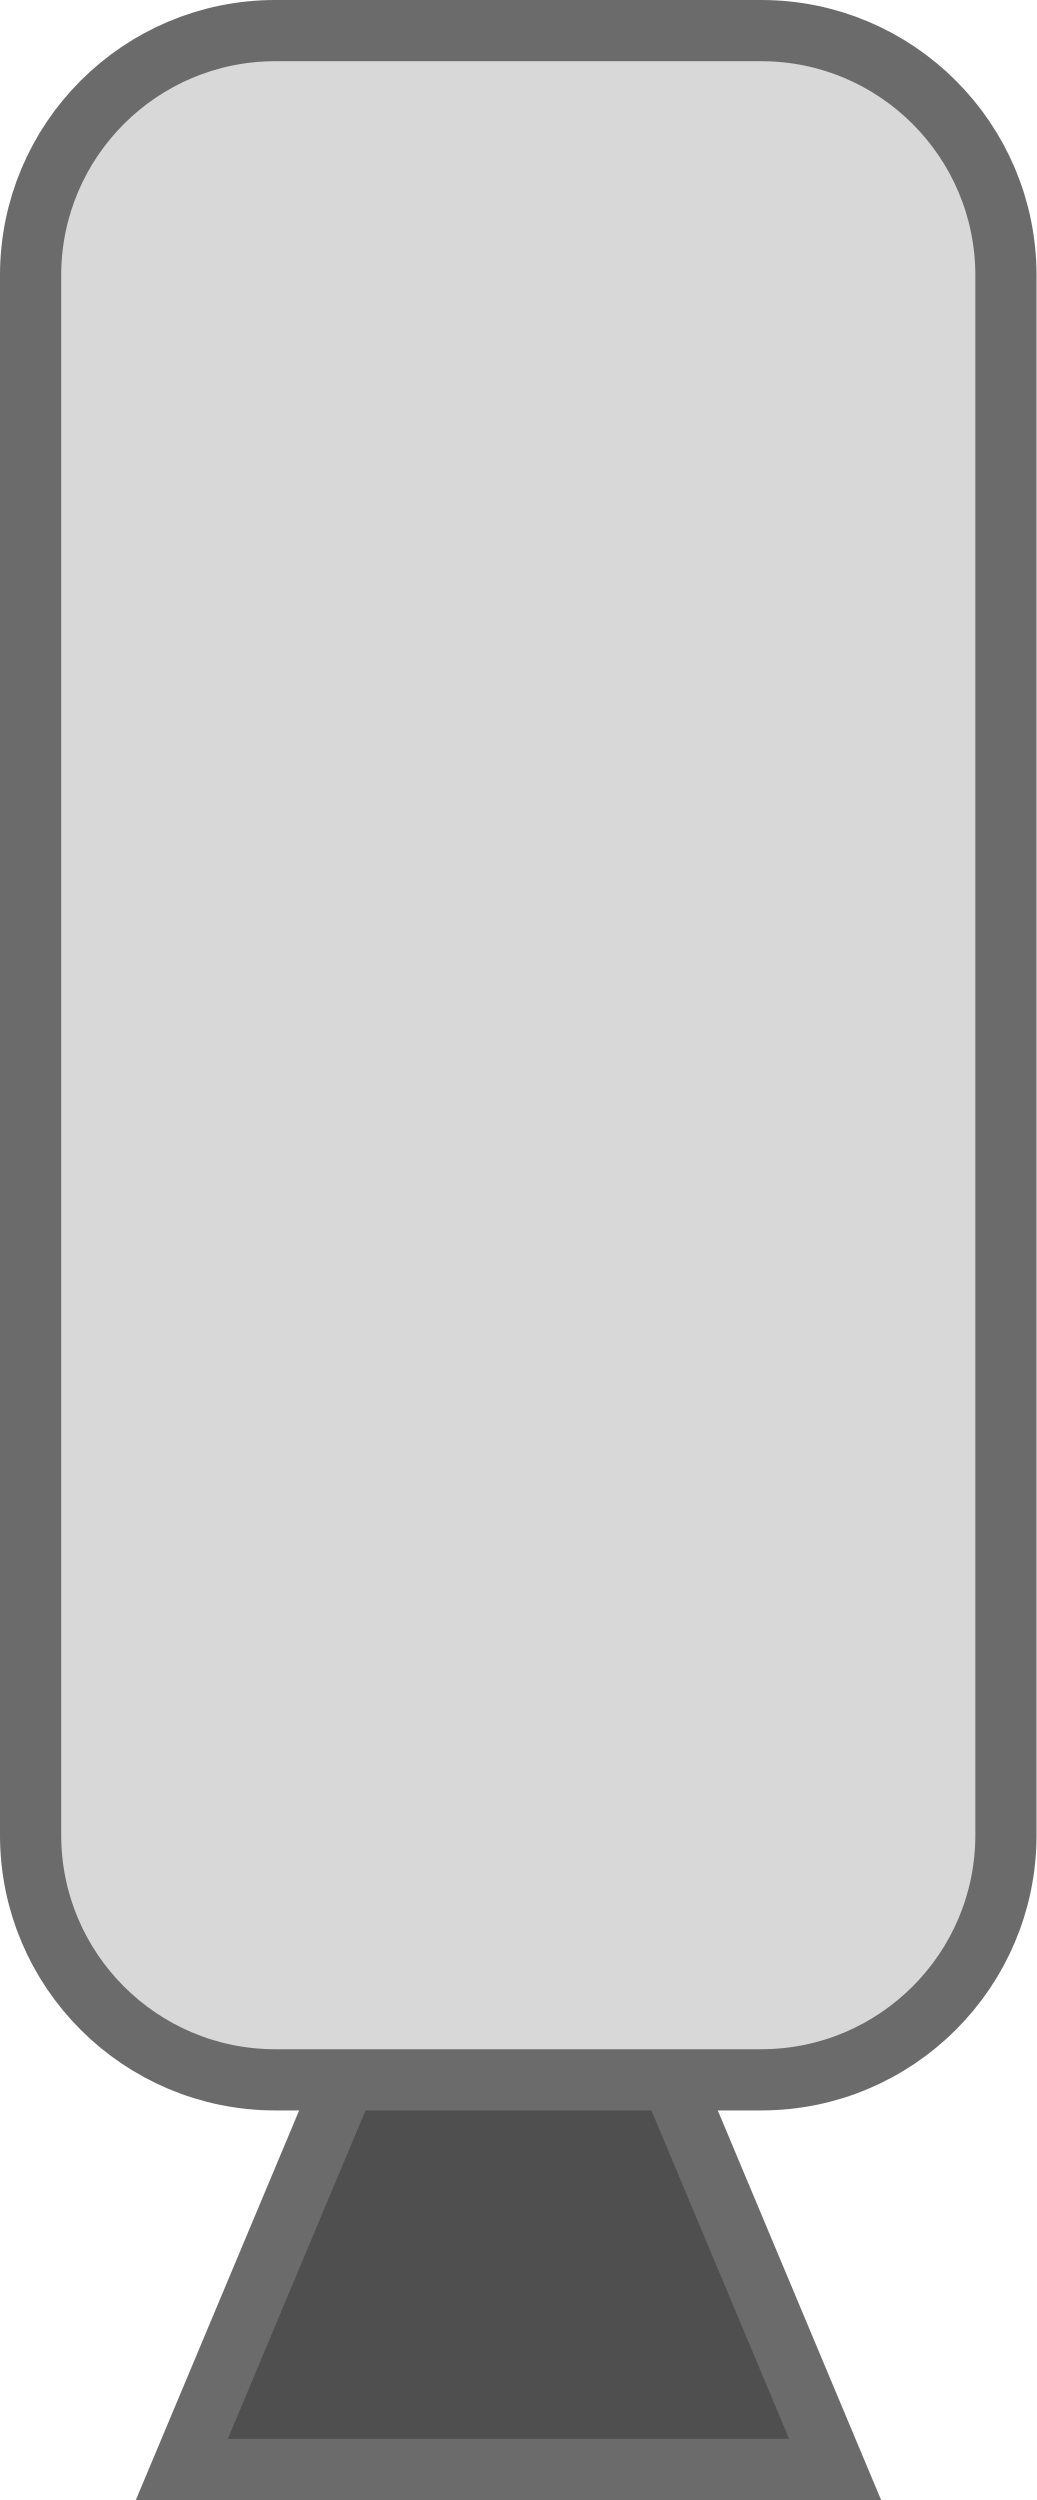
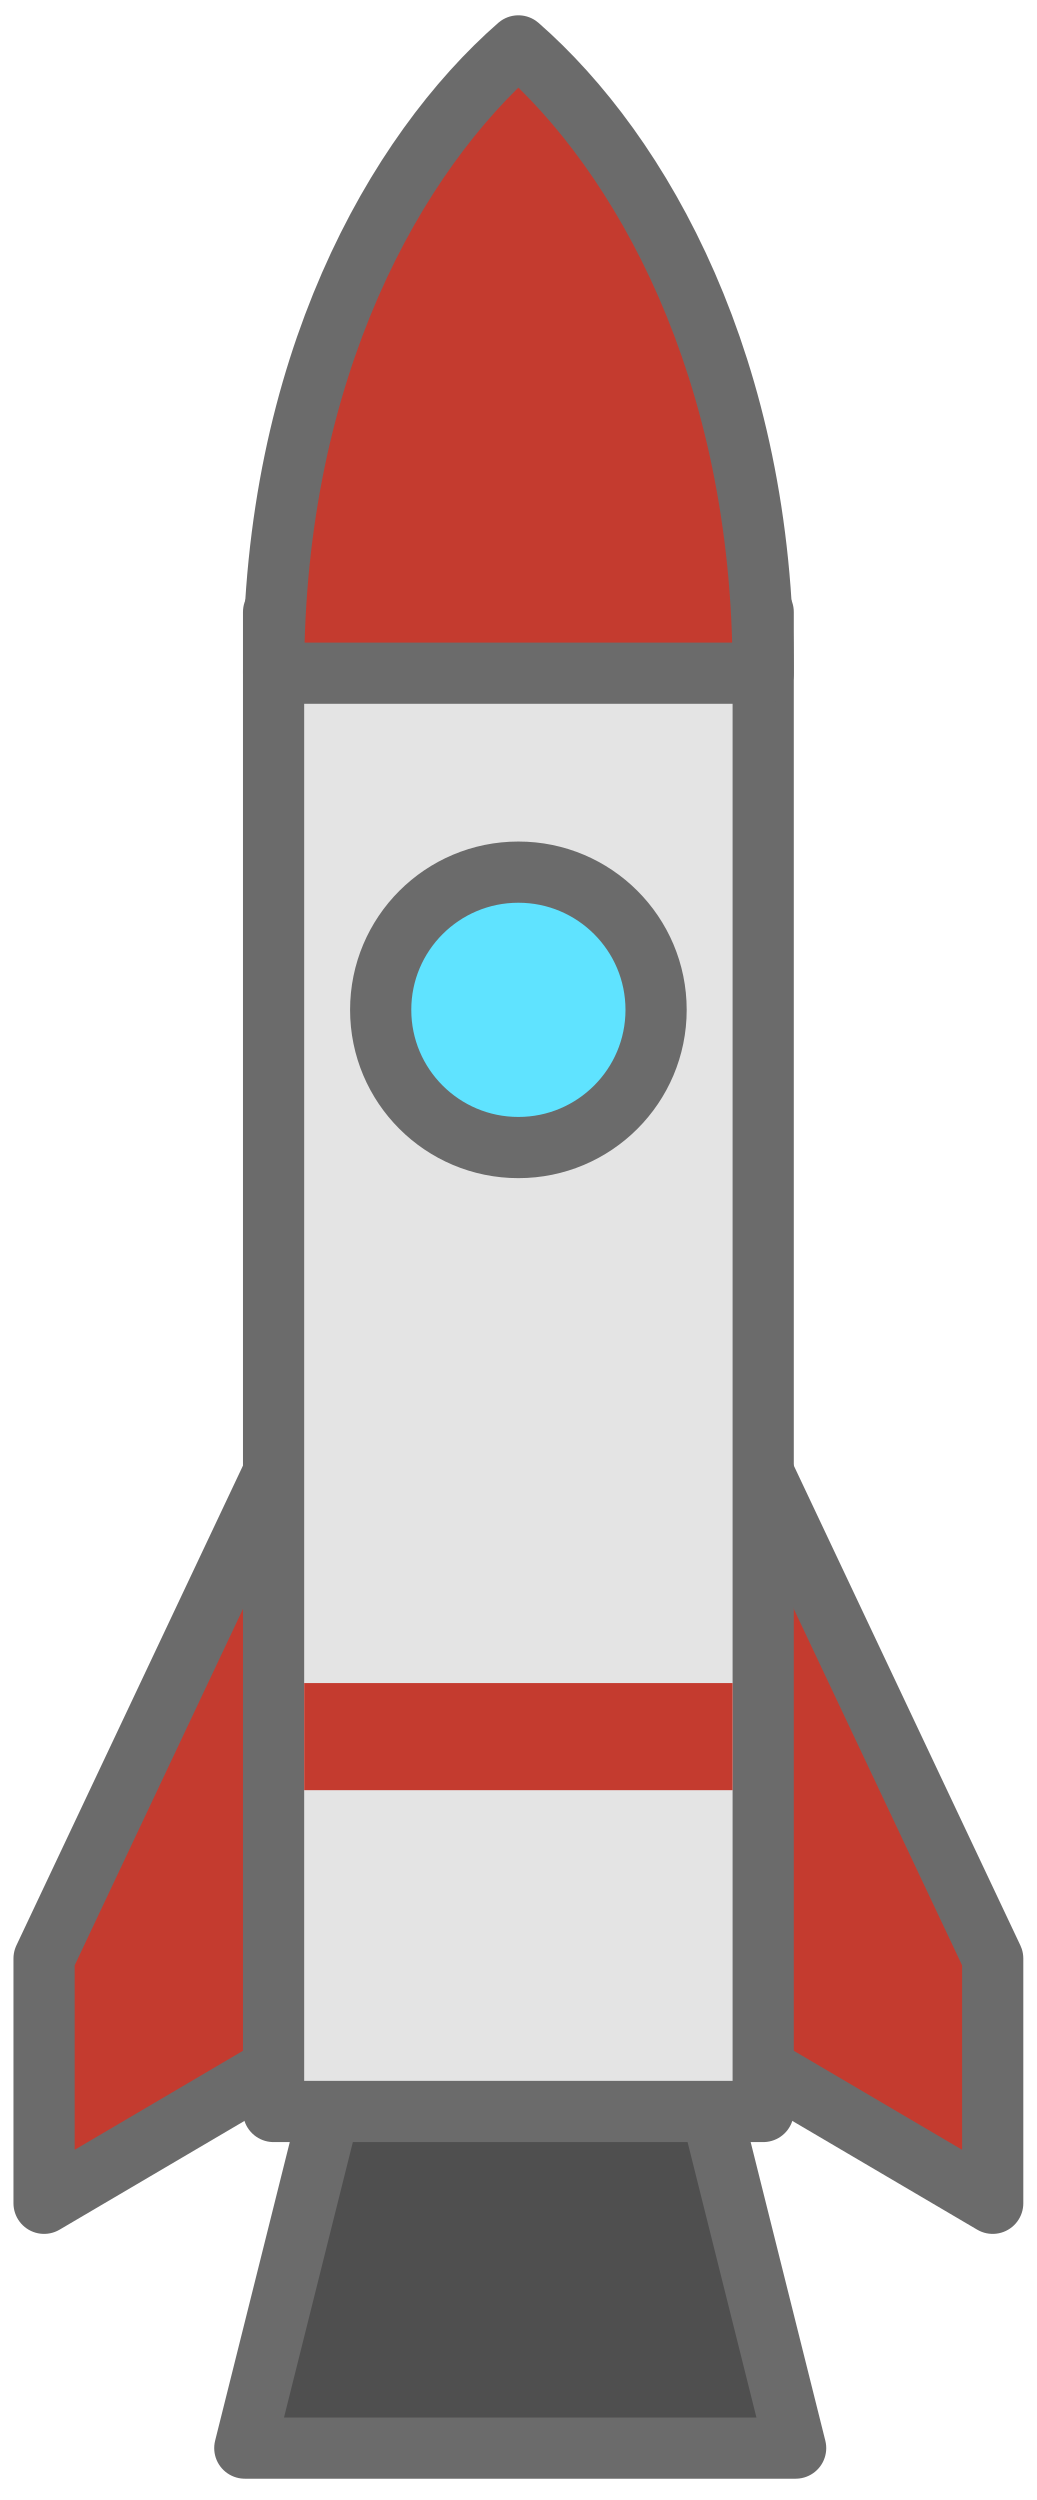
<svg xmlns="http://www.w3.org/2000/svg" version="1.1" width="33.873" height="81.696" viewBox="0,0,33.873,81.696">
-   <g transform="translate(-223.0634,-145.517)">
-     <g stroke="#6b6b6b" stroke-width="2" stroke-miterlimit="10">
-       <path d="M239.679,200.753l10.674,25.46h-21.347z" fill="#4f4f4f" />
-       <path d="M232.063,213.483c-4.418,0 -8,-3.582 -8,-8v-50.966c0,-4.418 3.582,-8 8,-8h15.873c4.418,0 8,3.582 8,8v50.966c0,4.418 -3.582,8 -8,8z" fill="#d8d8d8" />
-     </g>
+   <g stroke="#6b6b6b" stroke-width="2" stroke-linejoin="round">
+     <path d="M11,68h12l3,12h-18z" fill="#4f4f4f" />
+     <path d="M9.94,46l-8.5,18v8l8.5,-5z" fill="#c43b2f" />
+     <path d="M23.94,46l8.5,18v8l-8.5,-5z" fill="#c43b2f" />
+     <path d="M8.94,20h16v49h-16z" fill="#e4e4e4" />
+     <path d="M8.94,22c0,-10 4,-17 8,-20.5c4,3.5 8,10.5 8,20.5z" fill="#c43b2f" />
+     <circle cx="16.94" cy="33" r="4.5" fill="#5fe3ff" />
  </g>
+   <path d="M9.94,55h14v3.5h-14z" fill="#c43b2f" />
</svg>
